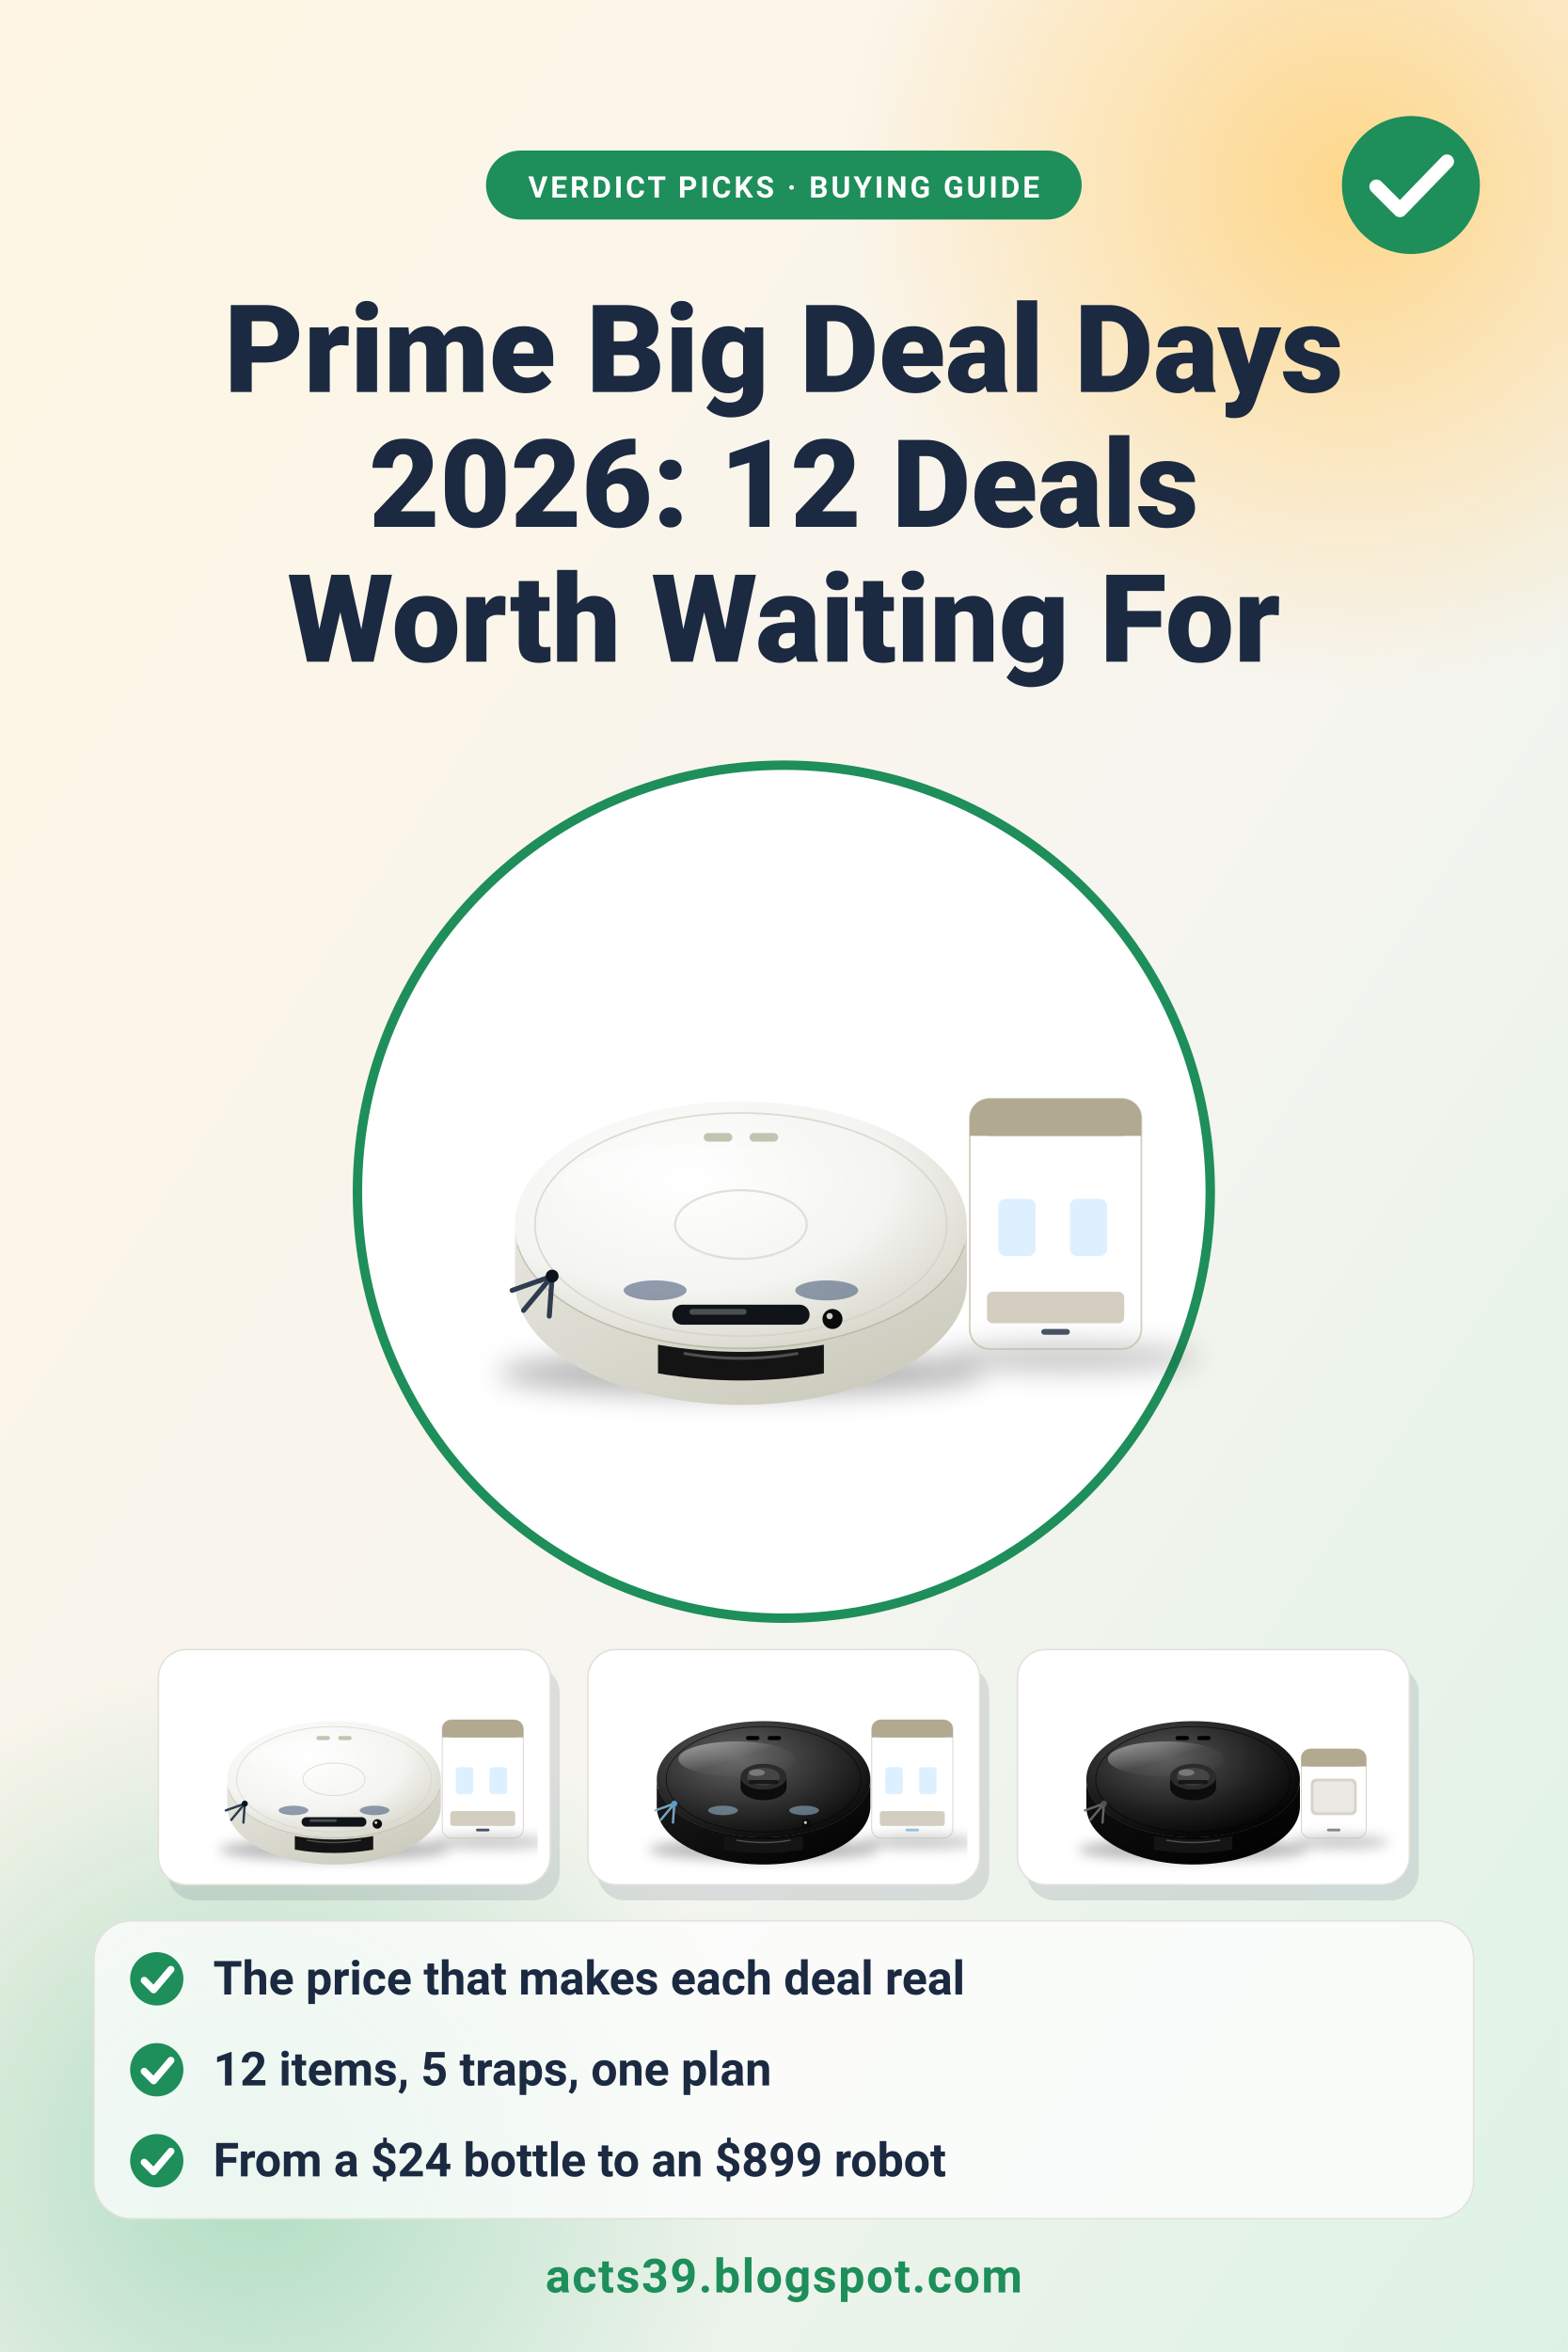
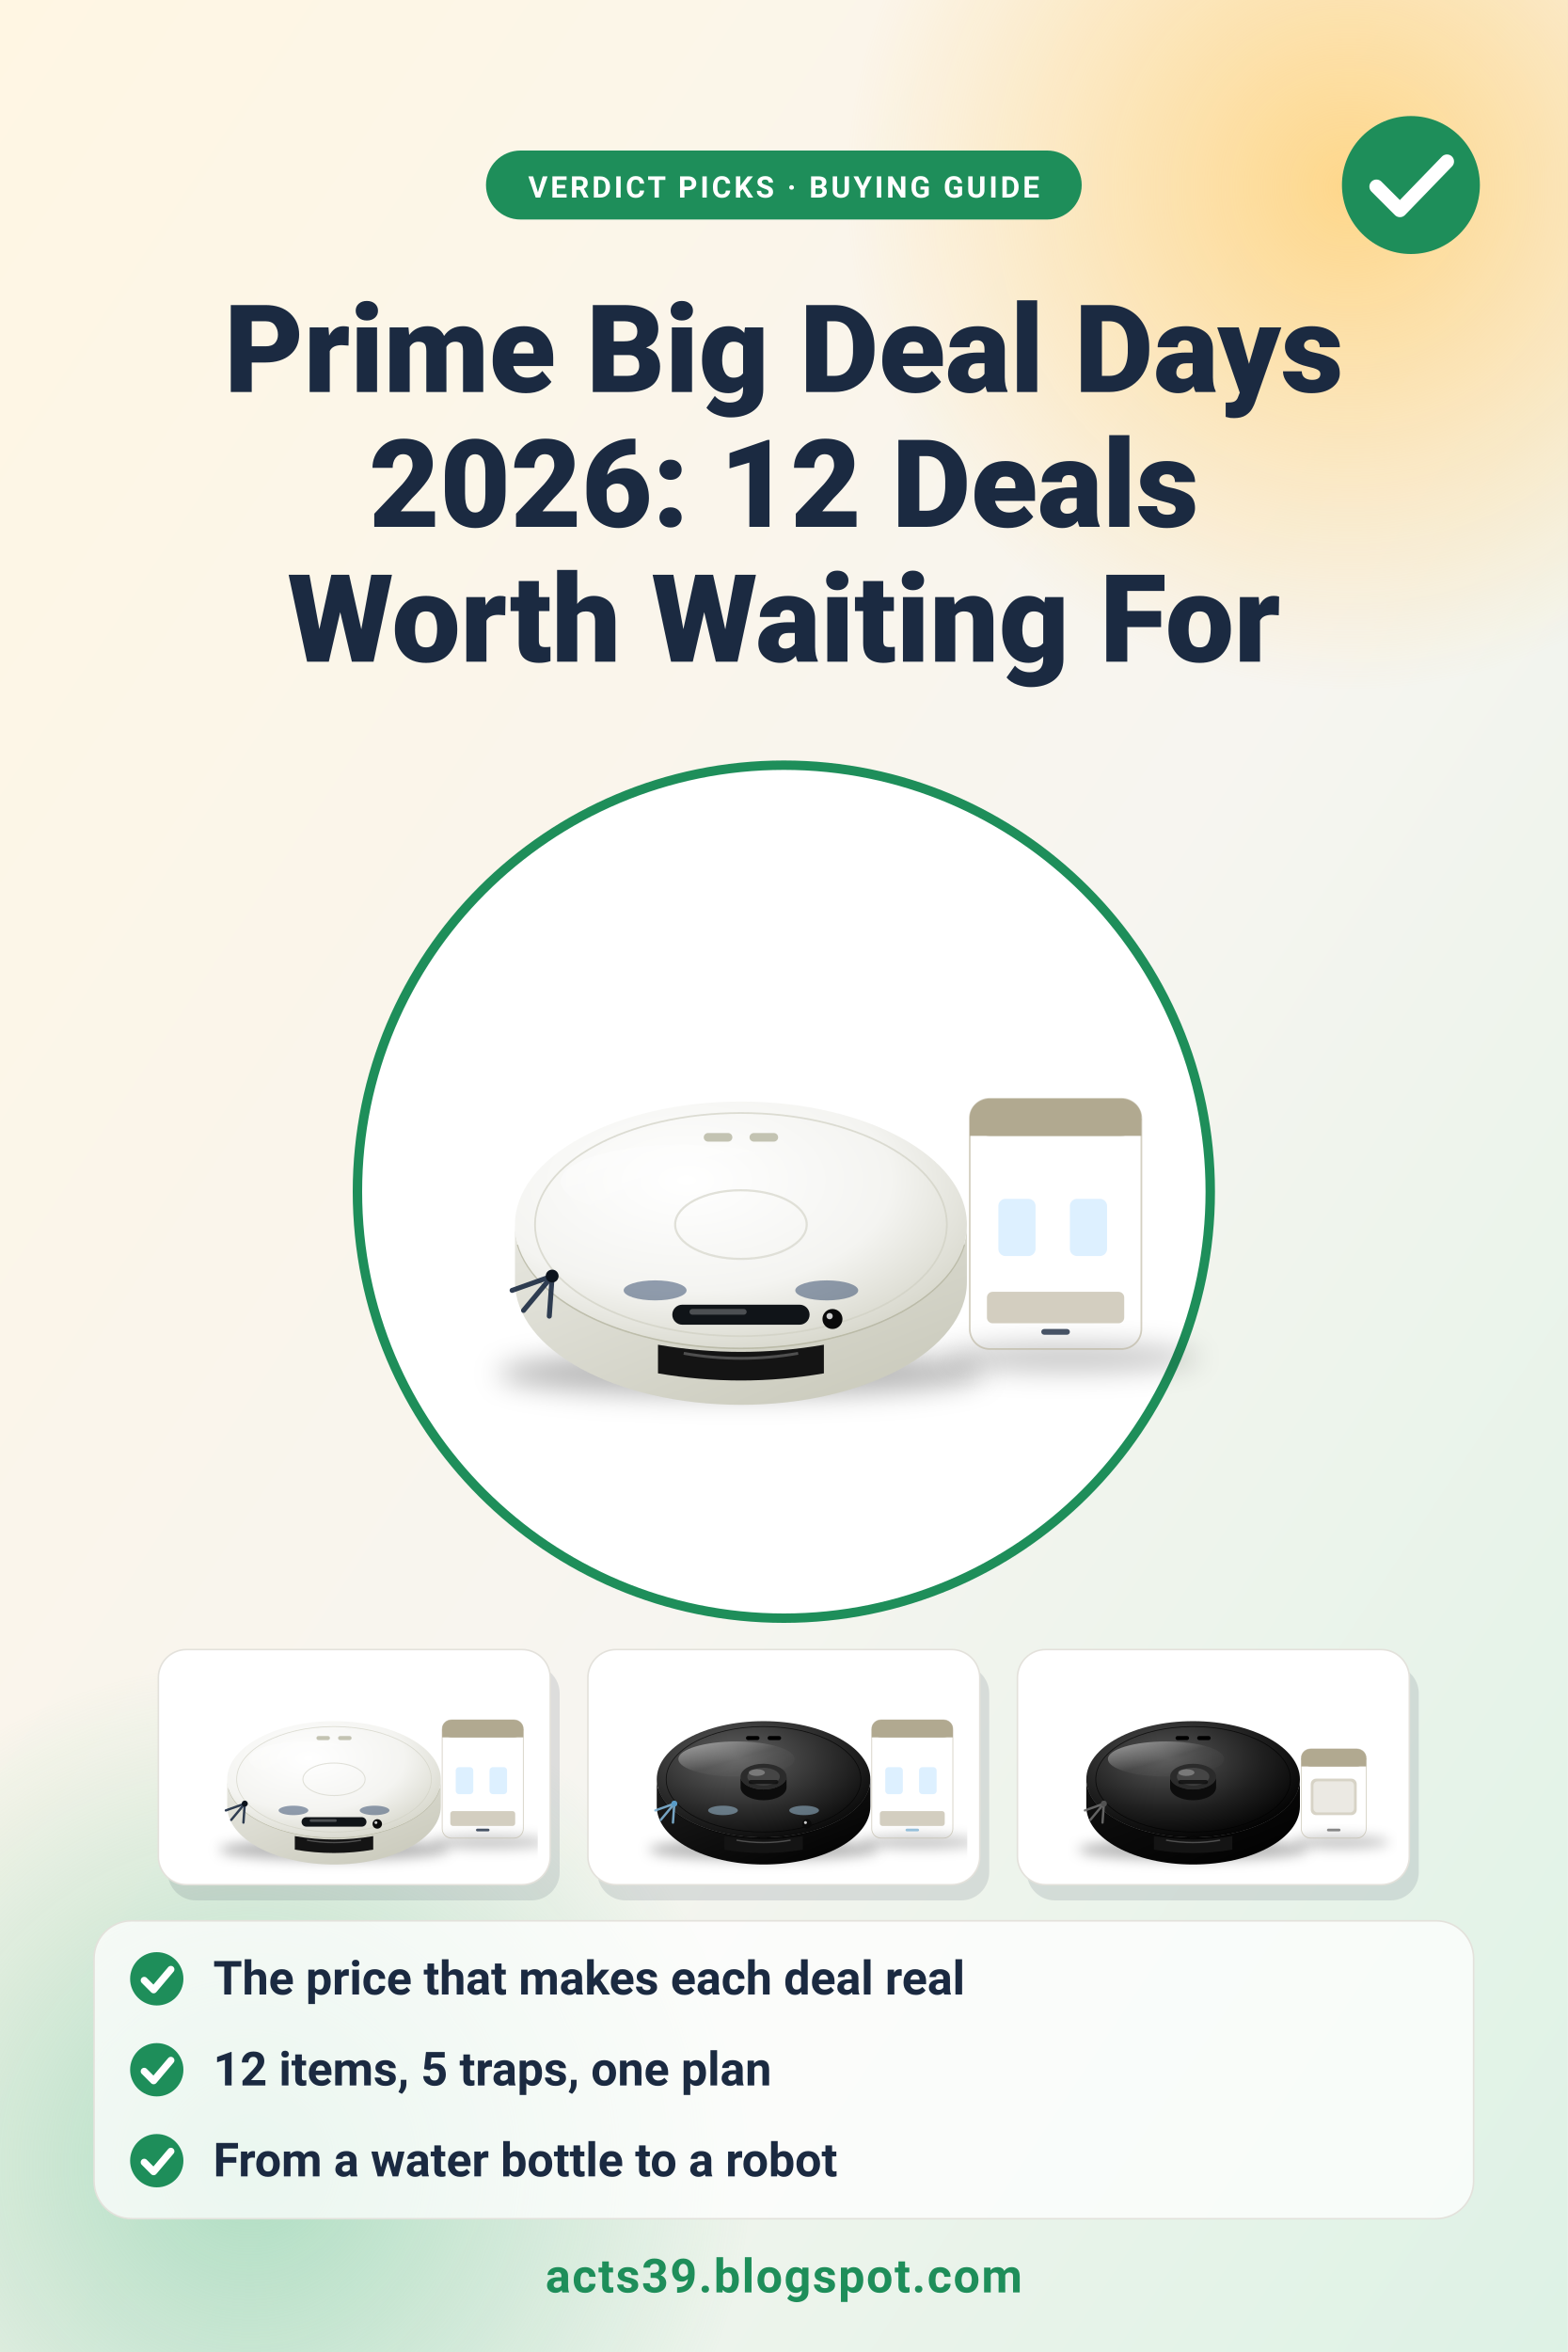
<svg xmlns="http://www.w3.org/2000/svg" viewBox="0 0 1000 1500" role="img" aria-label="Prime Big Deal Days 2026 deal guide — the 12 deals worth waiting for (Verdict Picks)">
  <defs>
    <linearGradient id="bp-bg" x1="0" y1="0" x2="1" y2="1">
      <stop offset="0" stop-color="#FFF6E3" />
      <stop offset="0.55" stop-color="#F7F5F0" />
      <stop offset="1" stop-color="#DDF2E5" />
    </linearGradient>
    <radialGradient id="bp-sun" cx="50%" cy="50%" r="50%">
      <stop offset="0" stop-color="#FFD27A" stop-opacity="0.85" />
      <stop offset="1" stop-color="#FFD27A" stop-opacity="0" />
    </radialGradient>
    <radialGradient id="bp-leaf" cx="50%" cy="50%" r="50%">
      <stop offset="0" stop-color="#8FD3AE" stop-opacity="0.7" />
      <stop offset="1" stop-color="#8FD3AE" stop-opacity="0" />
    </radialGradient>
  </defs>
  <rect width="1000" height="1500" fill="url(#bp-bg)" />
  <circle cx="860" cy="120" r="320" fill="url(#bp-sun)" />
  <circle cx="160" cy="1380" r="320" fill="url(#bp-leaf)" />
  <g font-family="-apple-system,Segoe UI,Roboto,Helvetica,Arial,sans-serif">
    <rect x="310" y="96" width="380" height="44" rx="22" fill="#1E8E5A" />
    <text x="500" y="126" text-anchor="middle" font-size="19" font-weight="700" fill="#fff" letter-spacing="1.8">VERDICT PICKS · BUYING GUIDE</text>
    <text x="500" y="250" text-anchor="middle" font-size="78" font-weight="800" fill="#1B2A41">Prime Big Deal Days</text>
    <text x="500" y="336" text-anchor="middle" font-size="78" font-weight="800" fill="#1B2A41">2026: 12 Deals</text>
    <text x="500" y="422" text-anchor="middle" font-size="78" font-weight="800" fill="#1B2A41">Worth Waiting For</text>
  </g>
  <circle cx="500" cy="760" r="272" fill="#fff" />
  <circle cx="500" cy="760" r="272" fill="none" stroke="#1E8E5A" stroke-width="6" />
  <g transform="translate(226.3158 582.1053) scale(0.9122807)">
    <defs>
      <radialGradient id="bphero-bg" cx="50%" cy="38%" r="72%">
        <stop offset="0" stop-color="#ffffff" />
        <stop offset="0.7" stop-color="#f3f3f1" />
        <stop offset="1" stop-color="#e4e4e1" />
      </radialGradient>
      <filter id="bphero-blur" x="-30%" y="-80%" width="160%" height="300%">
        <feGaussianBlur stdDeviation="9" />
      </filter>
      <filter id="bphero-soft" x="-20%" y="-20%" width="140%" height="140%">
        <feGaussianBlur stdDeviation="2.2" />
      </filter>
      <filter id="bphero-glow" x="-50%" y="-50%" width="200%" height="200%">
        <feGaussianBlur stdDeviation="5" />
      </filter>
      <linearGradient id="bphero-front" x1="0" y1="0" x2="0.35" y2="1">
        <stop offset="0" stop-color="#ffffff" />
        <stop offset="0.55" stop-color="#F4F4F1" />
        <stop offset="1" stop-color="#e0e0d7" />
      </linearGradient>
      <linearGradient id="bphero-side" x1="0" y1="0" x2="1" y2="1">
        <stop offset="0" stop-color="#e7e7e0" />
        <stop offset="1" stop-color="#c7c7b8" />
      </linearGradient>
      <linearGradient id="bphero-top" x1="0" y1="0" x2="1" y2="1">
        <stop offset="0" stop-color="#ffffff" />
        <stop offset="1" stop-color="#ffffff" />
      </linearGradient>
      <radialGradient id="bphero-dome" cx="38%" cy="32%" r="75%">
        <stop offset="0" stop-color="#ffffff" />
        <stop offset="0.6" stop-color="#F4F4F1" />
        <stop offset="1" stop-color="#d5d5c9" />
      </radialGradient>
      <linearGradient id="bphero-gloss" x1="0" y1="0" x2="1" y2="1">
        <stop offset="0" stop-color="#ffffff" stop-opacity="0.55" />
        <stop offset="0.5" stop-color="#ffffff" stop-opacity="0.05" />
        <stop offset="1" stop-color="#ffffff" stop-opacity="0" />
      </linearGradient>
      <linearGradient id="bphero-screen" x1="0" y1="0" x2="1" y2="1">
        <stop offset="0" stop-color="#1d2a3a" />
        <stop offset="1" stop-color="#060a10" />
      </linearGradient>
      <linearGradient id="bphero-metal" x1="0" y1="0" x2="1" y2="0">
        <stop offset="0" stop-color="#d9d9d6" />
        <stop offset="0.35" stop-color="#f4f4f2" />
        <stop offset="0.65" stop-color="#bdbdb9" />
        <stop offset="1" stop-color="#e6e6e3" />
      </linearGradient>
      <linearGradient id="bphero-accent" x1="0" y1="0" x2="0" y2="1">
        <stop offset="0" stop-color="#314d77" />
        <stop offset="1" stop-color="#090e16" />
      </linearGradient>
      <linearGradient id="bphero-lens" x1="0" y1="0" x2="1" y2="1">
        <stop offset="0" stop-color="#5a6470" />
        <stop offset="0.45" stop-color="#1c2129" />
        <stop offset="0.55" stop-color="#2b323c" />
        <stop offset="1" stop-color="#0c0f14" />
      </linearGradient>
    </defs>
    <ellipse cx="270" cy="322" rx="170" ry="16" fill="#000" opacity="0.28" filter="url(#bphero-blur)" />
    <ellipse cx="500.0" cy="311" rx="90.0" ry="10" fill="#000" opacity="0.22" filter="url(#bphero-blur)" />
    <path d="M 550 135.6 L 578.6 112.2 L 578.6 276.0 Q 578.6 281.6 574.4 281.6 L 550 302.9 Z" fill="url(#bpherod-side)" />
    <path d="M 437.0 130 L 465.6 106.6 L 574.4 106.6 Q 578.6 106.6 578.6 112.2 L 550 135.6 Q 550 130 543.0 130 Z" fill="url(#bpherod-top)" />
    <rect x="430" y="130" width="120" height="175" rx="14" fill="url(#bpherod-front)" />
    <rect x="430" y="130" width="120" height="175" rx="14" fill="none" stroke="#b7b099" stroke-width="1.2" opacity="0.6" />
    <path d="M 444 133 L 536 133" stroke="#fff" stroke-opacity="0.35" stroke-width="2" stroke-linecap="round" />
    <rect x="430" y="130" width="120" height="26" rx="14" fill="#b1a990" />
    <rect x="430" y="144" width="120" height="12" fill="#b1a990" />
    <rect x="444.0" y="176" width="38.0" height="72" rx="8" fill="#ffffff" opacity="0.55" />
    <rect x="450.0" y="200" width="26.0" height="40" rx="5" fill="#9fd3ff" opacity="0.35" />
    <rect x="494.0" y="176" width="38.0" height="72" rx="8" fill="#ffffff" opacity="0.55" />
    <rect x="500.0" y="200" width="26.0" height="40" rx="5" fill="#9fd3ff" opacity="0.35" />
    <rect x="442" y="265" width="96" height="22" rx="4" fill="#d3cec0" />
    <rect x="480.0" y="291" width="20" height="4" rx="2" fill="#1B2A41" opacity="0.8" />
    <path d="M 112 218 A 158 86 0 0 0 428 218 L 428 258 A 158 86 0 0 1 112 258 Z" fill="url(#bphero-side)" />
    <path d="M 114 232 A 158 86 0 0 0 426 232" fill="none" stroke="#b1b19b" stroke-width="1.5" opacity="0.7" />
    <path d="M 212 302 Q 270 312 328 302 L 328 322 Q 270 332 212 322 Z" fill="#141414" />
    <path d="M 230 308 Q 270 315 310 308" stroke="#fff" stroke-opacity="0.25" stroke-width="2" fill="none" />
    <ellipse cx="270" cy="218" rx="158" ry="86" fill="url(#bphero-dome)" />
    <ellipse cx="270" cy="218" rx="144" ry="78" fill="none" stroke="#d0d0c3" stroke-width="1.2" opacity="0.7" />
    <ellipse cx="230" cy="188" rx="86" ry="26" fill="url(#bphero-gloss)" />
    <rect x="222" y="274" width="96" height="14" rx="7" fill="#101418" />
    <rect x="234" y="277" width="40" height="4" rx="2" fill="#fff" opacity="0.25" />
    <ellipse cx="270" cy="218" rx="46" ry="24" fill="none" stroke="#d9d9cf" stroke-width="1.5" opacity="0.8" />
    <circle cx="334" cy="284" r="7" fill="#0a0a0a" />
    <circle cx="332" cy="282" r="2.2" fill="#fff" opacity="0.8" />
    <rect x="244" y="154" width="20" height="6" rx="3" fill="#c3c3b2" />
    <rect x="276" y="154" width="20" height="6" rx="3" fill="#c3c3b2" />
    <g stroke="#1B2A41" stroke-width="3.5" stroke-linecap="round" opacity="0.9">
      <line x1="138" y1="254" x2="110" y2="264" />
      <line x1="138" y1="254" x2="118" y2="278" />
      <line x1="138" y1="254" x2="136" y2="282" />
    </g>
    <circle cx="138" cy="254" r="4.5" fill="#0c131d" />
    <ellipse cx="210" cy="264" rx="22" ry="7" fill="#2a4165" opacity="0.5" />
    <ellipse cx="330" cy="264" rx="22" ry="7" fill="#2a4165" opacity="0.5" />
  </g>
  <g transform="translate(101.0 1052)">
    <rect x="6" y="10" width="250" height="150" rx="18" fill="#1B2A41" opacity="0.12" />
    <rect width="250" height="150" rx="18" fill="#fff" />
    <rect width="250" height="150" rx="18" fill="none" stroke="#E3E1DB" />
    <svg x="8" y="6" width="234" height="138" viewBox="60 40 480 320" preserveAspectRatio="xMidYMid meet">
      <g transform="translate(0 0) scale(1.0)">
        <defs>
          <radialGradient id="psaros-10r-bg" cx="50%" cy="38%" r="72%">
            <stop offset="0" stop-color="#ffffff" />
            <stop offset="0.7" stop-color="#f3f3f1" />
            <stop offset="1" stop-color="#e4e4e1" />
          </radialGradient>
          <filter id="psaros-10r-blur" x="-30%" y="-80%" width="160%" height="300%">
            <feGaussianBlur stdDeviation="9" />
          </filter>
          <filter id="psaros-10r-soft" x="-20%" y="-20%" width="140%" height="140%">
            <feGaussianBlur stdDeviation="2.2" />
          </filter>
          <filter id="psaros-10r-glow" x="-50%" y="-50%" width="200%" height="200%">
            <feGaussianBlur stdDeviation="5" />
          </filter>
          <linearGradient id="psaros-10r-front" x1="0" y1="0" x2="0.35" y2="1">
            <stop offset="0" stop-color="#ffffff" />
            <stop offset="0.55" stop-color="#F4F4F1" />
            <stop offset="1" stop-color="#e0e0d7" />
          </linearGradient>
          <linearGradient id="psaros-10r-side" x1="0" y1="0" x2="1" y2="1">
            <stop offset="0" stop-color="#e7e7e0" />
            <stop offset="1" stop-color="#c7c7b8" />
          </linearGradient>
          <linearGradient id="psaros-10r-top" x1="0" y1="0" x2="1" y2="1">
            <stop offset="0" stop-color="#ffffff" />
            <stop offset="1" stop-color="#ffffff" />
          </linearGradient>
          <radialGradient id="psaros-10r-dome" cx="38%" cy="32%" r="75%">
            <stop offset="0" stop-color="#ffffff" />
            <stop offset="0.6" stop-color="#F4F4F1" />
            <stop offset="1" stop-color="#d5d5c9" />
          </radialGradient>
          <linearGradient id="psaros-10r-gloss" x1="0" y1="0" x2="1" y2="1">
            <stop offset="0" stop-color="#ffffff" stop-opacity="0.55" />
            <stop offset="0.5" stop-color="#ffffff" stop-opacity="0.05" />
            <stop offset="1" stop-color="#ffffff" stop-opacity="0" />
          </linearGradient>
          <linearGradient id="psaros-10r-screen" x1="0" y1="0" x2="1" y2="1">
            <stop offset="0" stop-color="#1d2a3a" />
            <stop offset="1" stop-color="#060a10" />
          </linearGradient>
          <linearGradient id="psaros-10r-metal" x1="0" y1="0" x2="1" y2="0">
            <stop offset="0" stop-color="#d9d9d6" />
            <stop offset="0.35" stop-color="#f4f4f2" />
            <stop offset="0.65" stop-color="#bdbdb9" />
            <stop offset="1" stop-color="#e6e6e3" />
          </linearGradient>
          <linearGradient id="psaros-10r-accent" x1="0" y1="0" x2="0" y2="1">
            <stop offset="0" stop-color="#314d77" />
            <stop offset="1" stop-color="#090e16" />
          </linearGradient>
          <linearGradient id="psaros-10r-lens" x1="0" y1="0" x2="1" y2="1">
            <stop offset="0" stop-color="#5a6470" />
            <stop offset="0.45" stop-color="#1c2129" />
            <stop offset="0.55" stop-color="#2b323c" />
            <stop offset="1" stop-color="#0c0f14" />
          </linearGradient>
        </defs>
        <ellipse cx="270" cy="322" rx="170" ry="16" fill="#000" opacity="0.28" filter="url(#psaros-10r-blur)" />
        <ellipse cx="500.0" cy="311" rx="90.0" ry="10" fill="#000" opacity="0.22" filter="url(#psaros-10r-blur)" />
        <path d="M 550 135.6 L 578.6 112.2 L 578.6 276.0 Q 578.6 281.6 574.4 281.6 L 550 302.9 Z" fill="url(#psaros-10rd-side)" />
        <path d="M 437.0 130 L 465.6 106.6 L 574.4 106.6 Q 578.6 106.6 578.6 112.2 L 550 135.6 Q 550 130 543.0 130 Z" fill="url(#psaros-10rd-top)" />
        <rect x="430" y="130" width="120" height="175" rx="14" fill="url(#psaros-10rd-front)" />
        <rect x="430" y="130" width="120" height="175" rx="14" fill="none" stroke="#b7b099" stroke-width="1.2" opacity="0.6" />
        <path d="M 444 133 L 536 133" stroke="#fff" stroke-opacity="0.35" stroke-width="2" stroke-linecap="round" />
        <rect x="430" y="130" width="120" height="26" rx="14" fill="#b1a990" />
        <rect x="430" y="144" width="120" height="12" fill="#b1a990" />
        <rect x="444.0" y="176" width="38.0" height="72" rx="8" fill="#ffffff" opacity="0.55" />
        <rect x="450.0" y="200" width="26.0" height="40" rx="5" fill="#9fd3ff" opacity="0.35" />
        <rect x="494.0" y="176" width="38.0" height="72" rx="8" fill="#ffffff" opacity="0.55" />
        <rect x="500.0" y="200" width="26.0" height="40" rx="5" fill="#9fd3ff" opacity="0.35" />
        <rect x="442" y="265" width="96" height="22" rx="4" fill="#d3cec0" />
        <rect x="480.0" y="291" width="20" height="4" rx="2" fill="#1B2A41" opacity="0.8" />
        <path d="M 112 218 A 158 86 0 0 0 428 218 L 428 258 A 158 86 0 0 1 112 258 Z" fill="url(#psaros-10r-side)" />
        <path d="M 114 232 A 158 86 0 0 0 426 232" fill="none" stroke="#b1b19b" stroke-width="1.5" opacity="0.7" />
        <path d="M 212 302 Q 270 312 328 302 L 328 322 Q 270 332 212 322 Z" fill="#141414" />
        <path d="M 230 308 Q 270 315 310 308" stroke="#fff" stroke-opacity="0.25" stroke-width="2" fill="none" />
        <ellipse cx="270" cy="218" rx="158" ry="86" fill="url(#psaros-10r-dome)" />
        <ellipse cx="270" cy="218" rx="144" ry="78" fill="none" stroke="#d0d0c3" stroke-width="1.2" opacity="0.7" />
        <ellipse cx="230" cy="188" rx="86" ry="26" fill="url(#psaros-10r-gloss)" />
        <rect x="222" y="274" width="96" height="14" rx="7" fill="#101418" />
        <rect x="234" y="277" width="40" height="4" rx="2" fill="#fff" opacity="0.25" />
        <ellipse cx="270" cy="218" rx="46" ry="24" fill="none" stroke="#d9d9cf" stroke-width="1.5" opacity="0.8" />
        <circle cx="334" cy="284" r="7" fill="#0a0a0a" />
        <circle cx="332" cy="282" r="2.2" fill="#fff" opacity="0.8" />
        <rect x="244" y="154" width="20" height="6" rx="3" fill="#c3c3b2" />
        <rect x="276" y="154" width="20" height="6" rx="3" fill="#c3c3b2" />
        <g stroke="#1B2A41" stroke-width="3.5" stroke-linecap="round" opacity="0.9">
          <line x1="138" y1="254" x2="110" y2="264" />
          <line x1="138" y1="254" x2="118" y2="278" />
          <line x1="138" y1="254" x2="136" y2="282" />
        </g>
        <circle cx="138" cy="254" r="4.5" fill="#0c131d" />
        <ellipse cx="210" cy="264" rx="22" ry="7" fill="#2a4165" opacity="0.5" />
        <ellipse cx="330" cy="264" rx="22" ry="7" fill="#2a4165" opacity="0.5" />
      </g>
    </svg>
  </g>
  <g transform="translate(375.0 1052)">
    <rect x="6" y="10" width="250" height="150" rx="18" fill="#1B2A41" opacity="0.12" />
    <rect width="250" height="150" rx="18" fill="#fff" />
    <rect width="250" height="150" rx="18" fill="none" stroke="#E3E1DB" />
    <svg x="8" y="6" width="234" height="138" viewBox="60 40 480 320" preserveAspectRatio="xMidYMid meet">
      <g transform="translate(0 0) scale(1.0)">
        <defs>
          <radialGradient id="px50-bg" cx="50%" cy="38%" r="72%">
            <stop offset="0" stop-color="#ffffff" />
            <stop offset="0.7" stop-color="#f3f3f1" />
            <stop offset="1" stop-color="#e4e4e1" />
          </radialGradient>
          <filter id="px50-blur" x="-30%" y="-80%" width="160%" height="300%">
            <feGaussianBlur stdDeviation="9" />
          </filter>
          <filter id="px50-soft" x="-20%" y="-20%" width="140%" height="140%">
            <feGaussianBlur stdDeviation="2.2" />
          </filter>
          <filter id="px50-glow" x="-50%" y="-50%" width="200%" height="200%">
            <feGaussianBlur stdDeviation="5" />
          </filter>
          <linearGradient id="px50-front" x1="0" y1="0" x2="0.35" y2="1">
            <stop offset="0" stop-color="#454545" />
            <stop offset="0.55" stop-color="#2B2B2B" />
            <stop offset="1" stop-color="#141414" />
          </linearGradient>
          <linearGradient id="px50-side" x1="0" y1="0" x2="1" y2="1">
            <stop offset="0" stop-color="#1c1c1c" />
            <stop offset="1" stop-color="#000000" />
          </linearGradient>
          <linearGradient id="px50-top" x1="0" y1="0" x2="1" y2="1">
            <stop offset="0" stop-color="#686868" />
            <stop offset="1" stop-color="#3a3a3a" />
          </linearGradient>
          <radialGradient id="px50-dome" cx="38%" cy="32%" r="75%">
            <stop offset="0" stop-color="#636363" />
            <stop offset="0.6" stop-color="#2B2B2B" />
            <stop offset="1" stop-color="#070707" />
          </radialGradient>
          <linearGradient id="px50-gloss" x1="0" y1="0" x2="1" y2="1">
            <stop offset="0" stop-color="#ffffff" stop-opacity="0.55" />
            <stop offset="0.5" stop-color="#ffffff" stop-opacity="0.05" />
            <stop offset="1" stop-color="#ffffff" stop-opacity="0" />
          </linearGradient>
          <linearGradient id="px50-screen" x1="0" y1="0" x2="1" y2="1">
            <stop offset="0" stop-color="#1d2a3a" />
            <stop offset="1" stop-color="#060a10" />
          </linearGradient>
          <linearGradient id="px50-metal" x1="0" y1="0" x2="1" y2="0">
            <stop offset="0" stop-color="#d9d9d6" />
            <stop offset="0.35" stop-color="#f4f4f2" />
            <stop offset="0.65" stop-color="#bdbdb9" />
            <stop offset="1" stop-color="#e6e6e3" />
          </linearGradient>
          <linearGradient id="px50-accent" x1="0" y1="0" x2="0" y2="1">
            <stop offset="0" stop-color="#b9d5e8" />
            <stop offset="1" stop-color="#5198c6" />
          </linearGradient>
          <linearGradient id="px50-lens" x1="0" y1="0" x2="1" y2="1">
            <stop offset="0" stop-color="#5a6470" />
            <stop offset="0.45" stop-color="#1c2129" />
            <stop offset="0.55" stop-color="#2b323c" />
            <stop offset="1" stop-color="#0c0f14" />
          </linearGradient>
        </defs>
        <ellipse cx="270" cy="322" rx="170" ry="16" fill="#000" opacity="0.28" filter="url(#px50-blur)" />
        <ellipse cx="500.0" cy="311" rx="90.0" ry="10" fill="#000" opacity="0.22" filter="url(#px50-blur)" />
        <path d="M 550 135.6 L 578.6 112.2 L 578.6 276.0 Q 578.6 281.6 574.4 281.6 L 550 302.9 Z" fill="url(#px50d-side)" />
        <path d="M 437.0 130 L 465.6 106.6 L 574.4 106.6 Q 578.6 106.6 578.6 112.2 L 550 135.6 Q 550 130 543.0 130 Z" fill="url(#px50d-top)" />
        <rect x="430" y="130" width="120" height="175" rx="14" fill="url(#px50d-front)" />
        <rect x="430" y="130" width="120" height="175" rx="14" fill="none" stroke="#b7b099" stroke-width="1.2" opacity="0.6" />
        <path d="M 444 133 L 536 133" stroke="#fff" stroke-opacity="0.35" stroke-width="2" stroke-linecap="round" />
        <rect x="430" y="130" width="120" height="26" rx="14" fill="#b1a990" />
        <rect x="430" y="144" width="120" height="12" fill="#b1a990" />
        <rect x="444.0" y="176" width="38.0" height="72" rx="8" fill="#ffffff" opacity="0.55" />
        <rect x="450.0" y="200" width="26.0" height="40" rx="5" fill="#9fd3ff" opacity="0.35" />
        <rect x="494.0" y="176" width="38.0" height="72" rx="8" fill="#ffffff" opacity="0.55" />
        <rect x="500.0" y="200" width="26.0" height="40" rx="5" fill="#9fd3ff" opacity="0.35" />
        <rect x="442" y="265" width="96" height="22" rx="4" fill="#d3cec0" />
        <rect x="480.0" y="291" width="20" height="4" rx="2" fill="#7FB3D5" opacity="0.8" />
        <path d="M 112 218 A 158 86 0 0 0 428 218 L 428 258 A 158 86 0 0 1 112 258 Z" fill="url(#px50-side)" />
        <path d="M 114 232 A 158 86 0 0 0 426 232" fill="none" stroke="#000000" stroke-width="1.5" opacity="0.7" />
        <path d="M 212 302 Q 270 312 328 302 L 328 322 Q 270 332 212 322 Z" fill="#141414" />
        <path d="M 230 308 Q 270 315 310 308" stroke="#fff" stroke-opacity="0.25" stroke-width="2" fill="none" />
        <ellipse cx="270" cy="218" rx="158" ry="86" fill="url(#px50-dome)" />
        <ellipse cx="270" cy="218" rx="144" ry="78" fill="none" stroke="#020202" stroke-width="1.2" opacity="0.7" />
        <ellipse cx="230" cy="188" rx="86" ry="26" fill="url(#px50-gloss)" />
        <path d="M 236 214 A 34 19 0 0 0 304 214 L 304 230 A 34 19 0 0 1 236 230 Z" fill="#0c0c0c" />
        <ellipse cx="270" cy="214" rx="34" ry="19" fill="#2B2B2B" />
        <ellipse cx="270" cy="214" rx="24" ry="13" fill="#454545" />
        <rect x="248" y="219" width="44" height="6" rx="3" fill="#0d0d0d" opacity="0.8" />
        <ellipse cx="260" cy="208" rx="12" ry="5" fill="#fff" opacity="0.28" />
        <circle cx="334" cy="284" r="7" fill="#0a0a0a" />
        <circle cx="332" cy="282" r="2.2" fill="#fff" opacity="0.8" />
        <rect x="244" y="154" width="20" height="6" rx="3" fill="#000000" />
        <rect x="276" y="154" width="20" height="6" rx="3" fill="#000000" />
        <g stroke="#7FB3D5" stroke-width="3.5" stroke-linecap="round" opacity="0.9">
          <line x1="138" y1="254" x2="110" y2="264" />
          <line x1="138" y1="254" x2="118" y2="278" />
          <line x1="138" y1="254" x2="136" y2="282" />
        </g>
        <circle cx="138" cy="254" r="4.5" fill="#599cc8" />
        <ellipse cx="210" cy="264" rx="22" ry="7" fill="#a5cae2" opacity="0.5" />
        <ellipse cx="330" cy="264" rx="22" ry="7" fill="#a5cae2" opacity="0.5" />
      </g>
    </svg>
  </g>
  <g transform="translate(649.0 1052)">
    <rect x="6" y="10" width="250" height="150" rx="18" fill="#1B2A41" opacity="0.12" />
    <rect width="250" height="150" rx="18" fill="#fff" />
    <rect width="250" height="150" rx="18" fill="none" stroke="#E3E1DB" />
    <svg x="8" y="6" width="234" height="138" viewBox="60 40 480 320" preserveAspectRatio="xMidYMid meet">
      <g transform="translate(0 0) scale(1.0)">
        <defs>
          <radialGradient id="pmax705-bg" cx="50%" cy="38%" r="72%">
            <stop offset="0" stop-color="#ffffff" />
            <stop offset="0.7" stop-color="#f3f3f1" />
            <stop offset="1" stop-color="#e4e4e1" />
          </radialGradient>
          <filter id="pmax705-blur" x="-30%" y="-80%" width="160%" height="300%">
            <feGaussianBlur stdDeviation="9" />
          </filter>
          <filter id="pmax705-soft" x="-20%" y="-20%" width="140%" height="140%">
            <feGaussianBlur stdDeviation="2.2" />
          </filter>
          <filter id="pmax705-glow" x="-50%" y="-50%" width="200%" height="200%">
            <feGaussianBlur stdDeviation="5" />
          </filter>
          <linearGradient id="pmax705-front" x1="0" y1="0" x2="0.35" y2="1">
            <stop offset="0" stop-color="#383838" />
            <stop offset="0.55" stop-color="#1F1F1F" />
            <stop offset="1" stop-color="#080808" />
          </linearGradient>
          <linearGradient id="pmax705-side" x1="0" y1="0" x2="1" y2="1">
            <stop offset="0" stop-color="#101010" />
            <stop offset="1" stop-color="#000000" />
          </linearGradient>
          <linearGradient id="pmax705-top" x1="0" y1="0" x2="1" y2="1">
            <stop offset="0" stop-color="#5c5c5c" />
            <stop offset="1" stop-color="#2e2e2e" />
          </linearGradient>
          <radialGradient id="pmax705-dome" cx="38%" cy="32%" r="75%">
            <stop offset="0" stop-color="#575757" />
            <stop offset="0.6" stop-color="#1F1F1F" />
            <stop offset="1" stop-color="#000000" />
          </radialGradient>
          <linearGradient id="pmax705-gloss" x1="0" y1="0" x2="1" y2="1">
            <stop offset="0" stop-color="#ffffff" stop-opacity="0.55" />
            <stop offset="0.5" stop-color="#ffffff" stop-opacity="0.05" />
            <stop offset="1" stop-color="#ffffff" stop-opacity="0" />
          </linearGradient>
          <linearGradient id="pmax705-screen" x1="0" y1="0" x2="1" y2="1">
            <stop offset="0" stop-color="#1d2a3a" />
            <stop offset="1" stop-color="#060a10" />
          </linearGradient>
          <linearGradient id="pmax705-metal" x1="0" y1="0" x2="1" y2="0">
            <stop offset="0" stop-color="#d9d9d6" />
            <stop offset="0.35" stop-color="#f4f4f2" />
            <stop offset="0.65" stop-color="#bdbdb9" />
            <stop offset="1" stop-color="#e6e6e3" />
          </linearGradient>
          <linearGradient id="pmax705-accent" x1="0" y1="0" x2="0" y2="1">
            <stop offset="0" stop-color="#919191" />
            <stop offset="1" stop-color="#4c4c4c" />
          </linearGradient>
          <linearGradient id="pmax705-lens" x1="0" y1="0" x2="1" y2="1">
            <stop offset="0" stop-color="#5a6470" />
            <stop offset="0.45" stop-color="#1c2129" />
            <stop offset="0.55" stop-color="#2b323c" />
            <stop offset="1" stop-color="#0c0f14" />
          </linearGradient>
        </defs>
        <ellipse cx="270" cy="322" rx="170" ry="16" fill="#000" opacity="0.28" filter="url(#pmax705-blur)" />
        <ellipse cx="488.0" cy="311" rx="72.0" ry="10" fill="#000" opacity="0.22" filter="url(#pmax705-blur)" />
        <path d="M 526 178.6 L 549.1 159.7 L 549.1 280.5 Q 549.1 286.1 544.9 286.1 L 526 302.9 Z" fill="url(#pmax705d-side)" />
        <path d="M 437.0 173 L 460.1 154.1 L 544.9 154.1 Q 549.1 154.1 549.1 159.7 L 526 178.6 Q 526 173 519.0 173 Z" fill="url(#pmax705d-top)" />
        <rect x="430" y="173" width="96" height="132" rx="14" fill="url(#pmax705d-front)" />
        <rect x="430" y="173" width="96" height="132" rx="14" fill="none" stroke="#b7b099" stroke-width="1.2" opacity="0.6" />
        <path d="M 444 176 L 512 176" stroke="#fff" stroke-opacity="0.35" stroke-width="2" stroke-linecap="round" />
        <rect x="430" y="173" width="96" height="26" rx="14" fill="#b1a990" />
        <rect x="430" y="187" width="96" height="12" fill="#b1a990" />
        <rect x="444" y="217" width="68" height="54" rx="8" fill="#d7d3c6" />
        <rect x="448" y="221" width="60" height="46" rx="6" fill="#ffffff" opacity="0.5" />
        <rect x="468.0" y="291" width="20" height="4" rx="2" fill="#6B6B6B" opacity="0.8" />
        <path d="M 112 218 A 158 86 0 0 0 428 218 L 428 258 A 158 86 0 0 1 112 258 Z" fill="url(#pmax705-side)" />
        <path d="M 114 232 A 158 86 0 0 0 426 232" fill="none" stroke="#000000" stroke-width="1.5" opacity="0.7" />
        <path d="M 212 302 Q 270 312 328 302 L 328 322 Q 270 332 212 322 Z" fill="#141414" />
        <path d="M 230 308 Q 270 315 310 308" stroke="#fff" stroke-opacity="0.25" stroke-width="2" fill="none" />
        <ellipse cx="270" cy="218" rx="158" ry="86" fill="url(#pmax705-dome)" />
        <ellipse cx="270" cy="218" rx="144" ry="78" fill="none" stroke="#000000" stroke-width="1.2" opacity="0.7" />
        <ellipse cx="230" cy="188" rx="86" ry="26" fill="url(#pmax705-gloss)" />
        <path d="M 236 214 A 34 19 0 0 0 304 214 L 304 230 A 34 19 0 0 1 236 230 Z" fill="#0c0c0c" />
        <ellipse cx="270" cy="214" rx="34" ry="19" fill="#2B2B2B" />
        <ellipse cx="270" cy="214" rx="24" ry="13" fill="#454545" />
        <rect x="248" y="219" width="44" height="6" rx="3" fill="#0d0d0d" opacity="0.8" />
        <ellipse cx="260" cy="208" rx="12" ry="5" fill="#fff" opacity="0.28" />
        <rect x="244" y="154" width="20" height="6" rx="3" fill="#000000" />
        <rect x="276" y="154" width="20" height="6" rx="3" fill="#000000" />
        <g stroke="#6B6B6B" stroke-width="3.5" stroke-linecap="round" opacity="0.9">
          <line x1="138" y1="254" x2="110" y2="264" />
          <line x1="138" y1="254" x2="118" y2="278" />
          <line x1="138" y1="254" x2="136" y2="282" />
        </g>
        <circle cx="138" cy="254" r="4.5" fill="#525252" />
      </g>
    </svg>
  </g>
  <g font-family="-apple-system,Segoe UI,Roboto,Helvetica,Arial,sans-serif">
    <rect x="60" y="1225" width="880" height="190" rx="24" fill="#fff" fill-opacity="0.75" stroke="#E3E1DB" />
    <g transform="translate(0 1262)">
      <circle cx="100" cy="0" r="17" fill="#1E8E5A" />
      <path d="M 92 1 L 98 7 L 109 -6" fill="none" stroke="#fff" stroke-width="4.5" stroke-linecap="round" stroke-linejoin="round" />
      <text x="136" y="10" font-size="30" font-weight="600" fill="#1B2A41">The price that makes each deal real</text>
    </g>
    <g transform="translate(0 1320)">
      <circle cx="100" cy="0" r="17" fill="#1E8E5A" />
      <path d="M 92 1 L 98 7 L 109 -6" fill="none" stroke="#fff" stroke-width="4.5" stroke-linecap="round" stroke-linejoin="round" />
      <text x="136" y="10" font-size="30" font-weight="600" fill="#1B2A41">12 items, 5 traps, one plan</text>
    </g>
    <g transform="translate(0 1378)">
      <circle cx="100" cy="0" r="17" fill="#1E8E5A" />
      <path d="M 92 1 L 98 7 L 109 -6" fill="none" stroke="#fff" stroke-width="4.5" stroke-linecap="round" stroke-linejoin="round" />
-       <text x="136" y="10" font-size="30" font-weight="600" fill="#1B2A41">From a $24 bottle to an $899 robot</text>
+       <text x="136" y="10" font-size="30" font-weight="600" fill="#1B2A41">From a water bottle to a robot</text>
    </g>
    <text x="500" y="1462" text-anchor="middle" font-size="30" font-weight="700" fill="#1E8E5A" letter-spacing="1">acts39.blogspot.com</text>
  </g>
  <circle cx="900" cy="118" r="44" fill="#1E8E5A" />
  <path d="M 878 119 L 893 134 L 923 103" fill="none" stroke="#fff" stroke-width="9" stroke-linecap="round" stroke-linejoin="round" />
</svg>
